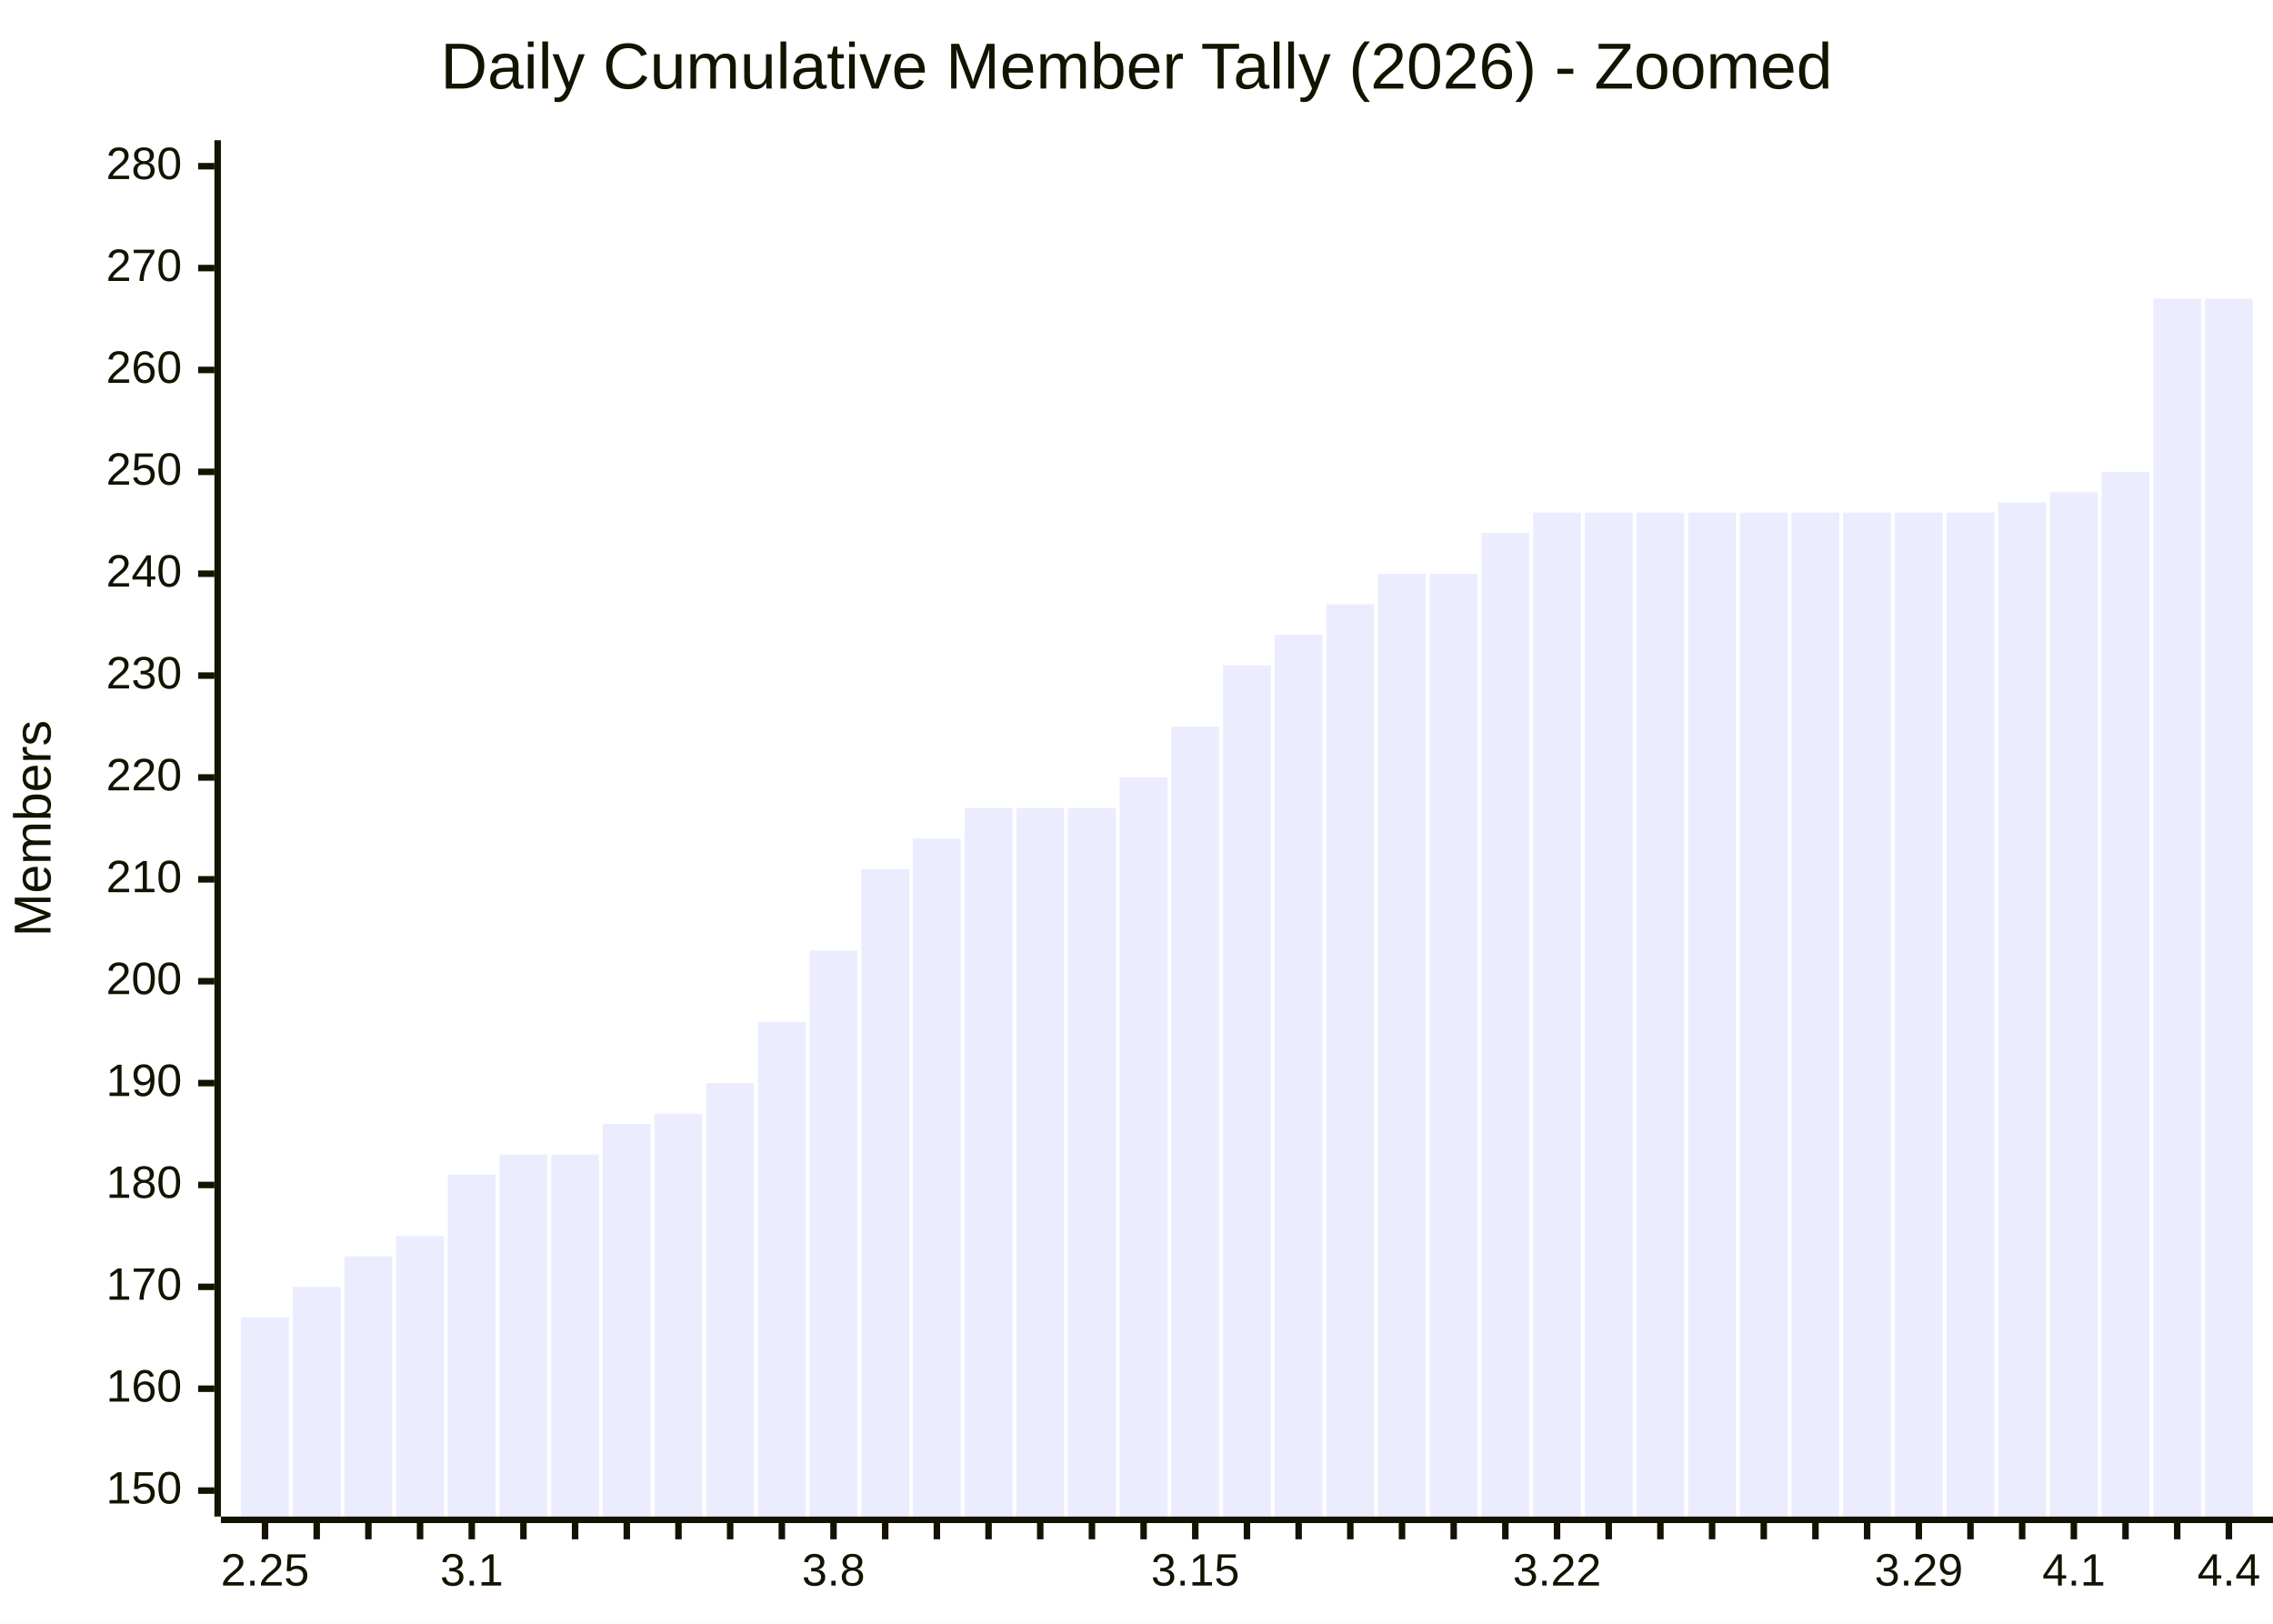
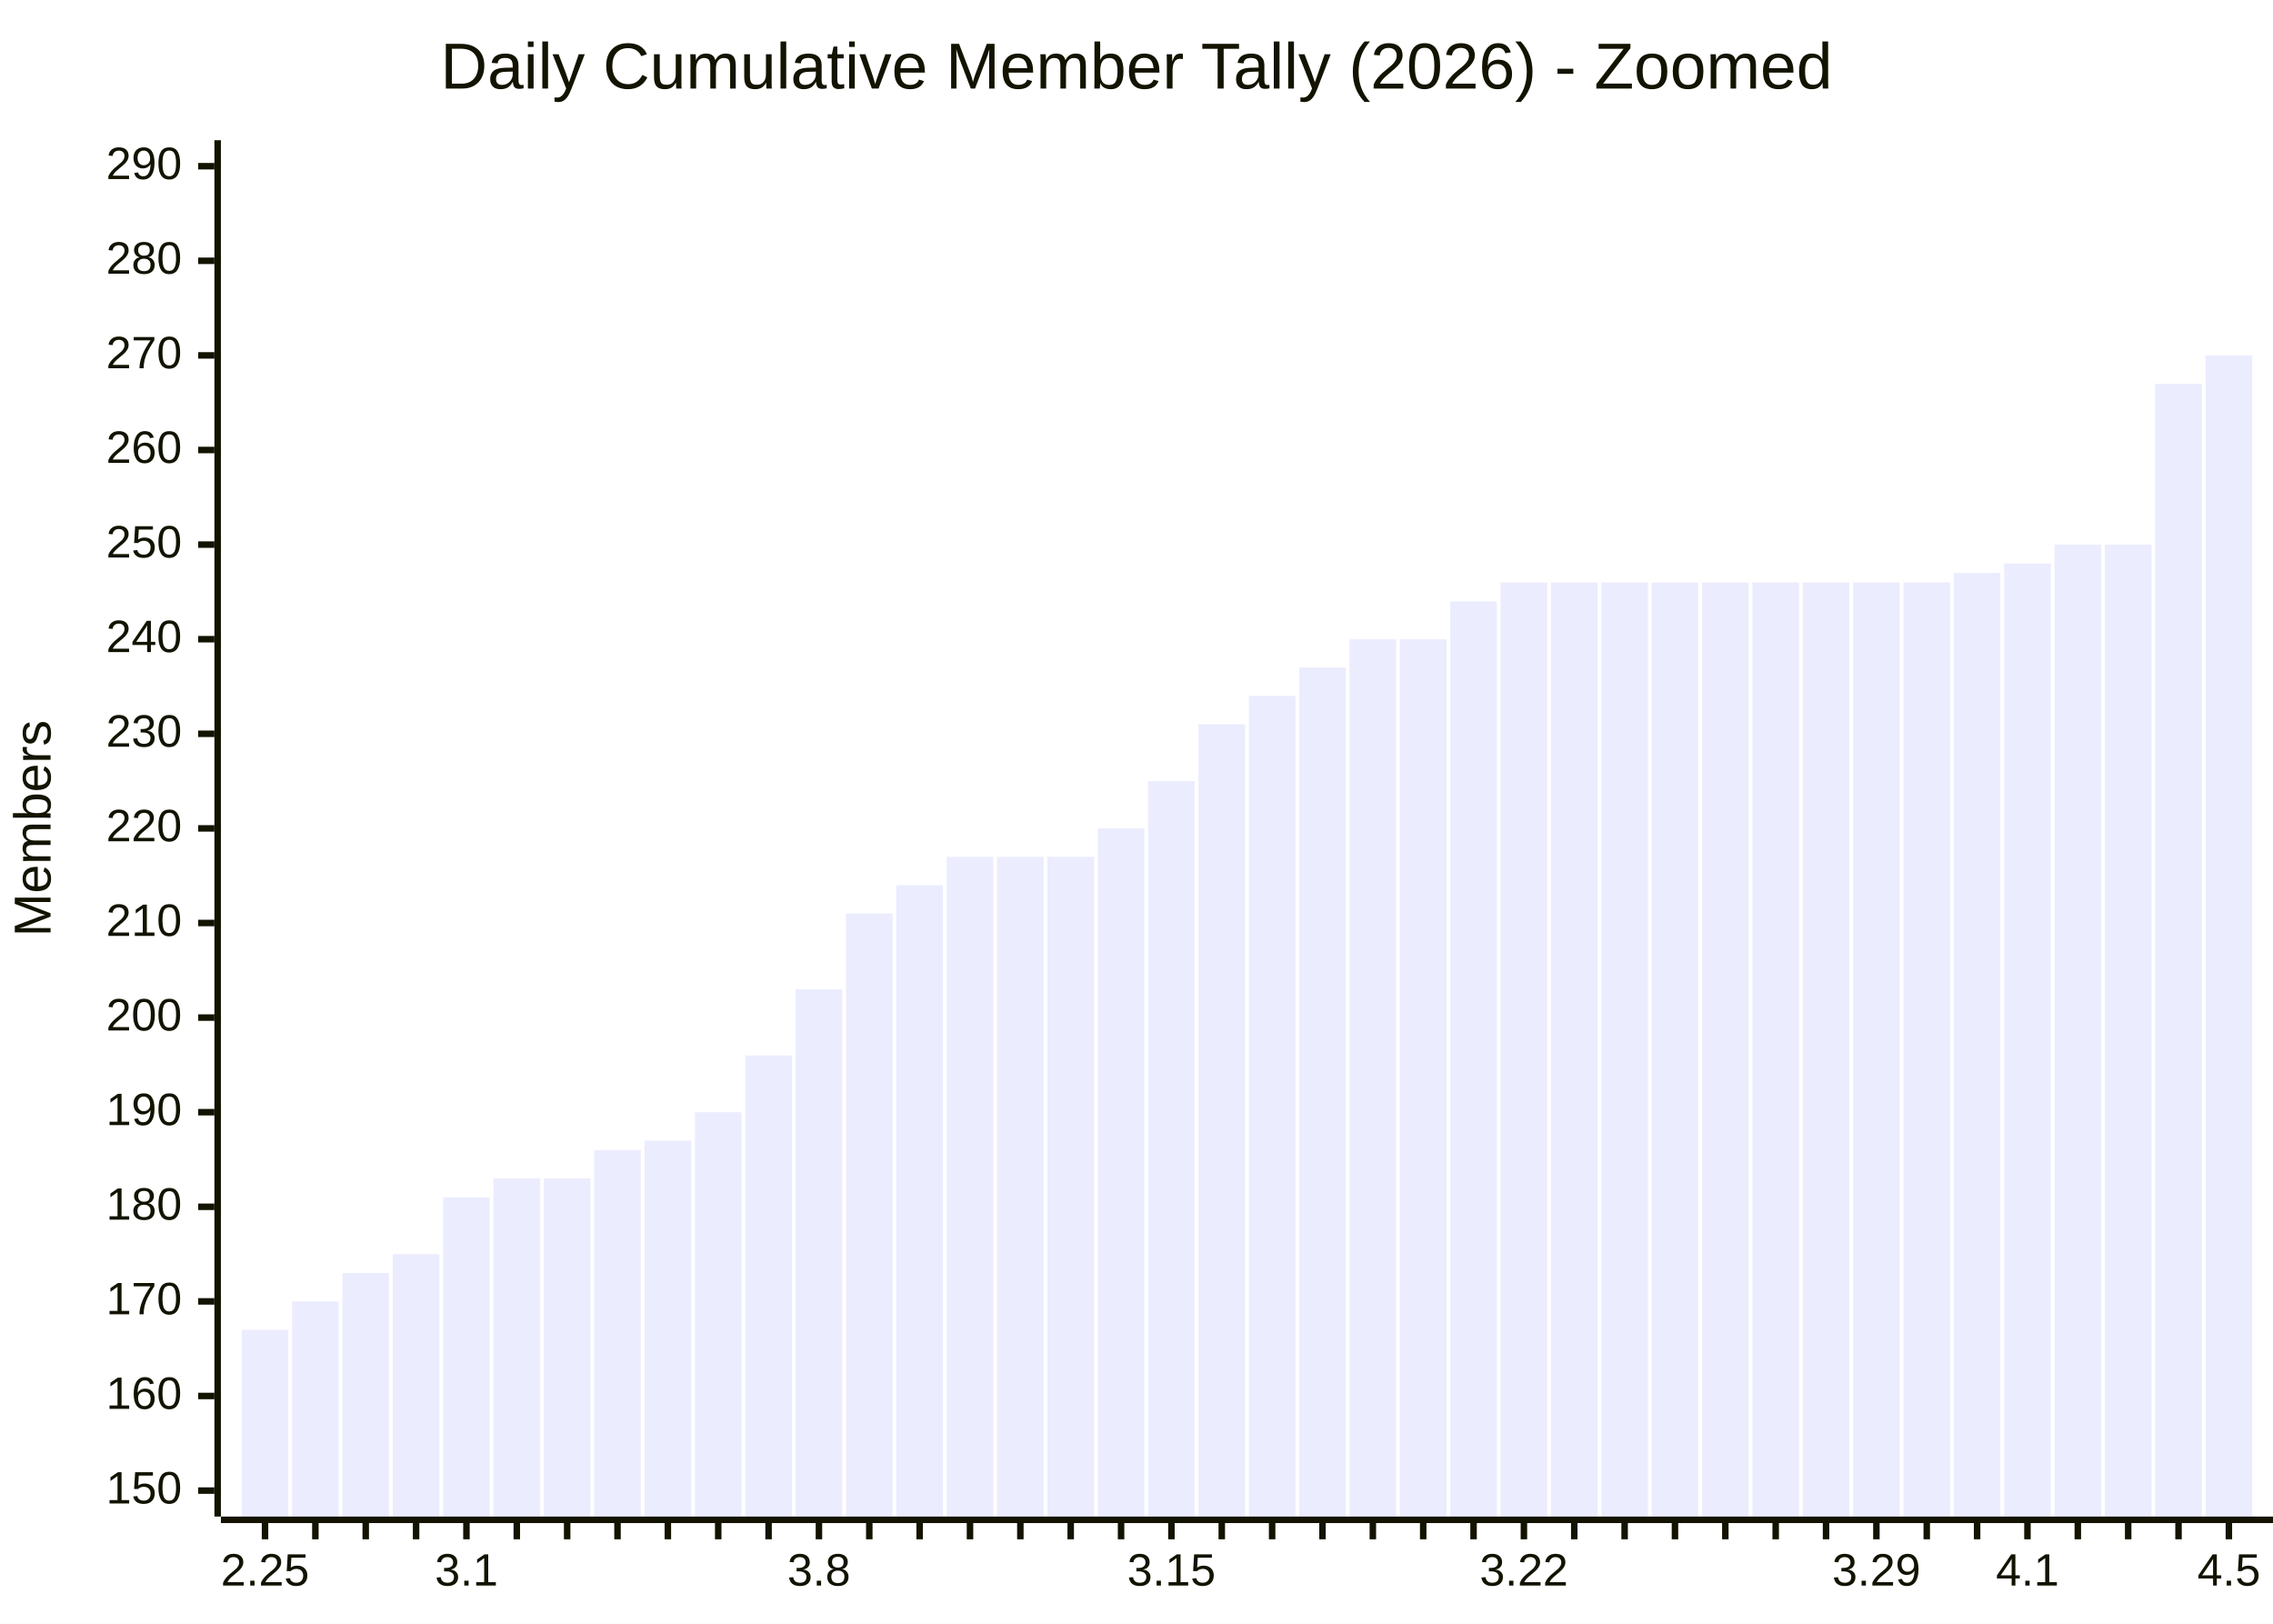
<svg xmlns="http://www.w3.org/2000/svg" id="my-svg" width="100%" style="max-width: 700px; background-color: white;" viewBox="0 0 700 500" role="graphics-document document" aria-roledescription="xychart">
  <style>#my-svg{font-family:"trebuchet ms",verdana,arial,sans-serif;font-size:16px;fill:#333;}@keyframes edge-animation-frame{from{stroke-dashoffset:0;}}@keyframes dash{to{stroke-dashoffset:0;}}#my-svg .edge-animation-slow{stroke-dasharray:9,5!important;stroke-dashoffset:900;animation:dash 50s linear infinite;stroke-linecap:round;}#my-svg .edge-animation-fast{stroke-dasharray:9,5!important;stroke-dashoffset:900;animation:dash 20s linear infinite;stroke-linecap:round;}#my-svg .error-icon{fill:#552222;}#my-svg .error-text{fill:#552222;stroke:#552222;}#my-svg .edge-thickness-normal{stroke-width:1px;}#my-svg .edge-thickness-thick{stroke-width:3.5px;}#my-svg .edge-pattern-solid{stroke-dasharray:0;}#my-svg .edge-thickness-invisible{stroke-width:0;fill:none;}#my-svg .edge-pattern-dashed{stroke-dasharray:3;}#my-svg .edge-pattern-dotted{stroke-dasharray:2;}#my-svg .marker{fill:#333333;stroke:#333333;}#my-svg .marker.cross{stroke:#333333;}#my-svg svg{font-family:"trebuchet ms",verdana,arial,sans-serif;font-size:16px;}#my-svg p{margin:0;}#my-svg :root{--mermaid-font-family:"trebuchet ms",verdana,arial,sans-serif;}</style>
  <g />
  <g class="main">
    <rect width="700" height="500" class="background" fill="white" />
    <g class="chart-title">
      <text x="0" y="0" fill="#131300" font-size="20" dominant-baseline="middle" text-anchor="middle" transform="translate(350, 21.58984) rotate(0)">Daily Cumulative Member Tally (2026) - Zoomed</text>
    </g>
    <g class="plot">
      <g class="bar-plot-0">
-         <rect x="74.251" y="405.67" width="14.732" height="61.33" fill="#ECECFF" stroke="#ECECFF" stroke-width="0" />
-         <rect x="90.167" y="396.258" width="14.732" height="70.742" fill="#ECECFF" stroke="#ECECFF" stroke-width="0" />
-         <rect x="106.082" y="386.847" width="14.732" height="80.153" fill="#ECECFF" stroke="#ECECFF" stroke-width="0" />
-         <rect x="121.998" y="380.573" width="14.732" height="86.427" fill="#ECECFF" stroke="#ECECFF" stroke-width="0" />
-         <rect x="137.914" y="361.751" width="14.732" height="105.249" fill="#ECECFF" stroke="#ECECFF" stroke-width="0" />
-         <rect x="153.83" y="355.476" width="14.732" height="111.524" fill="#ECECFF" stroke="#ECECFF" stroke-width="0" />
-         <rect x="169.745" y="355.476" width="14.732" height="111.524" fill="#ECECFF" stroke="#ECECFF" stroke-width="0" />
-         <rect x="185.661" y="346.065" width="14.732" height="120.935" fill="#ECECFF" stroke="#ECECFF" stroke-width="0" />
-         <rect x="201.577" y="342.928" width="14.732" height="124.072" fill="#ECECFF" stroke="#ECECFF" stroke-width="0" />
-         <rect x="217.492" y="333.517" width="14.732" height="133.483" fill="#ECECFF" stroke="#ECECFF" stroke-width="0" />
-         <rect x="233.408" y="314.694" width="14.732" height="152.306" fill="#ECECFF" stroke="#ECECFF" stroke-width="0" />
-         <rect x="249.324" y="292.735" width="14.732" height="174.265" fill="#ECECFF" stroke="#ECECFF" stroke-width="0" />
-         <rect x="265.24" y="267.638" width="14.732" height="199.362" fill="#ECECFF" stroke="#ECECFF" stroke-width="0" />
-         <rect x="281.155" y="258.227" width="14.732" height="208.773" fill="#ECECFF" stroke="#ECECFF" stroke-width="0" />
-         <rect x="297.071" y="248.816" width="14.732" height="218.184" fill="#ECECFF" stroke="#ECECFF" stroke-width="0" />
-         <rect x="312.987" y="248.816" width="14.732" height="218.184" fill="#ECECFF" stroke="#ECECFF" stroke-width="0" />
-         <rect x="328.902" y="248.816" width="14.732" height="218.184" fill="#ECECFF" stroke="#ECECFF" stroke-width="0" />
-         <rect x="344.818" y="239.404" width="14.732" height="227.596" fill="#ECECFF" stroke="#ECECFF" stroke-width="0" />
-         <rect x="360.734" y="223.719" width="14.732" height="243.281" fill="#ECECFF" stroke="#ECECFF" stroke-width="0" />
-         <rect x="376.65" y="204.897" width="14.732" height="262.103" fill="#ECECFF" stroke="#ECECFF" stroke-width="0" />
-         <rect x="392.565" y="195.485" width="14.732" height="271.515" fill="#ECECFF" stroke="#ECECFF" stroke-width="0" />
-         <rect x="408.481" y="186.074" width="14.732" height="280.926" fill="#ECECFF" stroke="#ECECFF" stroke-width="0" />
-         <rect x="424.397" y="176.663" width="14.732" height="290.337" fill="#ECECFF" stroke="#ECECFF" stroke-width="0" />
-         <rect x="440.312" y="176.663" width="14.732" height="290.337" fill="#ECECFF" stroke="#ECECFF" stroke-width="0" />
-         <rect x="456.228" y="164.115" width="14.732" height="302.885" fill="#ECECFF" stroke="#ECECFF" stroke-width="0" />
-         <rect x="472.144" y="157.84" width="14.732" height="309.16" fill="#ECECFF" stroke="#ECECFF" stroke-width="0" />
-         <rect x="488.059" y="157.84" width="14.732" height="309.16" fill="#ECECFF" stroke="#ECECFF" stroke-width="0" />
-         <rect x="503.975" y="157.84" width="14.732" height="309.16" fill="#ECECFF" stroke="#ECECFF" stroke-width="0" />
-         <rect x="519.891" y="157.84" width="14.732" height="309.16" fill="#ECECFF" stroke="#ECECFF" stroke-width="0" />
-         <rect x="535.807" y="157.84" width="14.732" height="309.16" fill="#ECECFF" stroke="#ECECFF" stroke-width="0" />
-         <rect x="551.722" y="157.84" width="14.732" height="309.16" fill="#ECECFF" stroke="#ECECFF" stroke-width="0" />
-         <rect x="567.638" y="157.84" width="14.732" height="309.16" fill="#ECECFF" stroke="#ECECFF" stroke-width="0" />
-         <rect x="583.554" y="157.84" width="14.732" height="309.16" fill="#ECECFF" stroke="#ECECFF" stroke-width="0" />
-         <rect x="599.469" y="157.84" width="14.732" height="309.16" fill="#ECECFF" stroke="#ECECFF" stroke-width="0" />
-         <rect x="615.385" y="154.703" width="14.732" height="312.297" fill="#ECECFF" stroke="#ECECFF" stroke-width="0" />
-         <rect x="631.301" y="151.566" width="14.732" height="315.434" fill="#ECECFF" stroke="#ECECFF" stroke-width="0" />
-         <rect x="647.217" y="145.292" width="14.732" height="321.708" fill="#ECECFF" stroke="#ECECFF" stroke-width="0" />
-         <rect x="663.132" y="91.962" width="14.732" height="375.038" fill="#ECECFF" stroke="#ECECFF" stroke-width="0" />
-         <rect x="679.048" y="91.962" width="14.732" height="375.038" fill="#ECECFF" stroke="#ECECFF" stroke-width="0" />
+         <rect x="74.435" y="409.479" width="14.364" height="57.521" fill="#ECECFF" stroke="#ECECFF" stroke-width="0" />
+         <rect x="89.943" y="400.74" width="14.364" height="66.26" fill="#ECECFF" stroke="#ECECFF" stroke-width="0" />
+         <rect x="105.45" y="392.001" width="14.364" height="74.999" fill="#ECECFF" stroke="#ECECFF" stroke-width="0" />
+         <rect x="120.958" y="386.175" width="14.364" height="80.825" fill="#ECECFF" stroke="#ECECFF" stroke-width="0" />
+         <rect x="136.466" y="368.697" width="14.364" height="98.303" fill="#ECECFF" stroke="#ECECFF" stroke-width="0" />
+         <rect x="151.973" y="362.871" width="14.364" height="104.129" fill="#ECECFF" stroke="#ECECFF" stroke-width="0" />
+         <rect x="167.481" y="362.871" width="14.364" height="104.129" fill="#ECECFF" stroke="#ECECFF" stroke-width="0" />
+         <rect x="182.989" y="354.132" width="14.364" height="112.868" fill="#ECECFF" stroke="#ECECFF" stroke-width="0" />
+         <rect x="198.496" y="351.219" width="14.364" height="115.781" fill="#ECECFF" stroke="#ECECFF" stroke-width="0" />
+         <rect x="214.004" y="342.48" width="14.364" height="124.52" fill="#ECECFF" stroke="#ECECFF" stroke-width="0" />
+         <rect x="229.511" y="325.002" width="14.364" height="141.998" fill="#ECECFF" stroke="#ECECFF" stroke-width="0" />
+         <rect x="245.019" y="304.611" width="14.364" height="162.389" fill="#ECECFF" stroke="#ECECFF" stroke-width="0" />
+         <rect x="260.527" y="281.307" width="14.364" height="185.693" fill="#ECECFF" stroke="#ECECFF" stroke-width="0" />
+         <rect x="276.034" y="272.568" width="14.364" height="194.432" fill="#ECECFF" stroke="#ECECFF" stroke-width="0" />
+         <rect x="291.542" y="263.829" width="14.364" height="203.171" fill="#ECECFF" stroke="#ECECFF" stroke-width="0" />
+         <rect x="307.049" y="263.829" width="14.364" height="203.171" fill="#ECECFF" stroke="#ECECFF" stroke-width="0" />
+         <rect x="322.557" y="263.829" width="14.364" height="203.171" fill="#ECECFF" stroke="#ECECFF" stroke-width="0" />
+         <rect x="338.065" y="255.09" width="14.364" height="211.91" fill="#ECECFF" stroke="#ECECFF" stroke-width="0" />
+         <rect x="353.572" y="240.525" width="14.364" height="226.475" fill="#ECECFF" stroke="#ECECFF" stroke-width="0" />
+         <rect x="369.08" y="223.047" width="14.364" height="243.953" fill="#ECECFF" stroke="#ECECFF" stroke-width="0" />
+         <rect x="384.587" y="214.308" width="14.364" height="252.692" fill="#ECECFF" stroke="#ECECFF" stroke-width="0" />
+         <rect x="400.095" y="205.569" width="14.364" height="261.431" fill="#ECECFF" stroke="#ECECFF" stroke-width="0" />
+         <rect x="415.603" y="196.83" width="14.364" height="270.17" fill="#ECECFF" stroke="#ECECFF" stroke-width="0" />
+         <rect x="431.11" y="196.83" width="14.364" height="270.17" fill="#ECECFF" stroke="#ECECFF" stroke-width="0" />
+         <rect x="446.618" y="185.178" width="14.364" height="281.822" fill="#ECECFF" stroke="#ECECFF" stroke-width="0" />
+         <rect x="462.126" y="179.352" width="14.364" height="287.648" fill="#ECECFF" stroke="#ECECFF" stroke-width="0" />
+         <rect x="477.633" y="179.352" width="14.364" height="287.648" fill="#ECECFF" stroke="#ECECFF" stroke-width="0" />
+         <rect x="493.141" y="179.352" width="14.364" height="287.648" fill="#ECECFF" stroke="#ECECFF" stroke-width="0" />
+         <rect x="508.648" y="179.352" width="14.364" height="287.648" fill="#ECECFF" stroke="#ECECFF" stroke-width="0" />
+         <rect x="524.156" y="179.352" width="14.364" height="287.648" fill="#ECECFF" stroke="#ECECFF" stroke-width="0" />
+         <rect x="539.664" y="179.352" width="14.364" height="287.648" fill="#ECECFF" stroke="#ECECFF" stroke-width="0" />
+         <rect x="555.171" y="179.352" width="14.364" height="287.648" fill="#ECECFF" stroke="#ECECFF" stroke-width="0" />
+         <rect x="570.679" y="179.352" width="14.364" height="287.648" fill="#ECECFF" stroke="#ECECFF" stroke-width="0" />
+         <rect x="586.186" y="179.352" width="14.364" height="287.648" fill="#ECECFF" stroke="#ECECFF" stroke-width="0" />
+         <rect x="601.694" y="176.439" width="14.364" height="290.561" fill="#ECECFF" stroke="#ECECFF" stroke-width="0" />
+         <rect x="617.202" y="173.526" width="14.364" height="293.474" fill="#ECECFF" stroke="#ECECFF" stroke-width="0" />
+         <rect x="632.709" y="167.7" width="14.364" height="299.3" fill="#ECECFF" stroke="#ECECFF" stroke-width="0" />
+         <rect x="648.217" y="167.7" width="14.364" height="299.3" fill="#ECECFF" stroke="#ECECFF" stroke-width="0" />
+         <rect x="663.724" y="118.179" width="14.364" height="348.821" fill="#ECECFF" stroke="#ECECFF" stroke-width="0" />
+         <rect x="679.232" y="109.44" width="14.364" height="357.56" fill="#ECECFF" stroke="#ECECFF" stroke-width="0" />
      </g>
    </g>
    <g class="bottom-axis">
      <g class="axis-line">
        <path d="M 68.031,468 L 700,468" fill="none" stroke="#131300" stroke-width="2" />
      </g>
      <g class="label">
        <text x="0" y="0" fill="#131300" font-size="14" dominant-baseline="text-before-edge" text-anchor="middle" transform="translate(81.61719, 479) rotate(0)">2.25</text>
-         <text x="0" y="0" fill="#131300" font-size="14" dominant-baseline="text-before-edge" text-anchor="middle" transform="translate(97.5329, 479) rotate(0)">​​</text>
-         <text x="0" y="0" fill="#131300" font-size="14" dominant-baseline="text-before-edge" text-anchor="middle" transform="translate(113.4486, 479) rotate(0)">​​​</text>
-         <text x="0" y="0" fill="#131300" font-size="14" dominant-baseline="text-before-edge" text-anchor="middle" transform="translate(129.3643, 479) rotate(0)">​​​​</text>
-         <text x="0" y="0" fill="#131300" font-size="14" dominant-baseline="text-before-edge" text-anchor="middle" transform="translate(145.28, 479) rotate(0)">3.1</text>
-         <text x="0" y="0" fill="#131300" font-size="14" dominant-baseline="text-before-edge" text-anchor="middle" transform="translate(161.1957, 479) rotate(0)">​​​​​​</text>
-         <text x="0" y="0" fill="#131300" font-size="14" dominant-baseline="text-before-edge" text-anchor="middle" transform="translate(177.1114, 479) rotate(0)">​​​​​​​</text>
-         <text x="0" y="0" fill="#131300" font-size="14" dominant-baseline="text-before-edge" text-anchor="middle" transform="translate(193.0271, 479) rotate(0)">​​​​​​​​</text>
-         <text x="0" y="0" fill="#131300" font-size="14" dominant-baseline="text-before-edge" text-anchor="middle" transform="translate(208.9428, 479) rotate(0)">​​​​​​​​​</text>
-         <text x="0" y="0" fill="#131300" font-size="14" dominant-baseline="text-before-edge" text-anchor="middle" transform="translate(224.8586, 479) rotate(0)">​​​​​​​​​​</text>
-         <text x="0" y="0" fill="#131300" font-size="14" dominant-baseline="text-before-edge" text-anchor="middle" transform="translate(240.7743, 479) rotate(0)">​​​​​​​​​​​</text>
-         <text x="0" y="0" fill="#131300" font-size="14" dominant-baseline="text-before-edge" text-anchor="middle" transform="translate(256.69, 479) rotate(0)">3.8</text>
-         <text x="0" y="0" fill="#131300" font-size="14" dominant-baseline="text-before-edge" text-anchor="middle" transform="translate(272.6057, 479) rotate(0)">​​​​​​​​​​​​​</text>
-         <text x="0" y="0" fill="#131300" font-size="14" dominant-baseline="text-before-edge" text-anchor="middle" transform="translate(288.5214, 479) rotate(0)">​​​​​​​​​​​​​​</text>
-         <text x="0" y="0" fill="#131300" font-size="14" dominant-baseline="text-before-edge" text-anchor="middle" transform="translate(304.4371, 479) rotate(0)">​​​​​​​​​​​​​​​</text>
-         <text x="0" y="0" fill="#131300" font-size="14" dominant-baseline="text-before-edge" text-anchor="middle" transform="translate(320.3528, 479) rotate(0)">​​​​​​​​​​​​​​​​</text>
-         <text x="0" y="0" fill="#131300" font-size="14" dominant-baseline="text-before-edge" text-anchor="middle" transform="translate(336.2685, 479) rotate(0)">​​​​​​​​​​​​​​​​​</text>
-         <text x="0" y="0" fill="#131300" font-size="14" dominant-baseline="text-before-edge" text-anchor="middle" transform="translate(352.1842, 479) rotate(0)">​​​​​​​​​​​​​​​​​​</text>
-         <text x="0" y="0" fill="#131300" font-size="14" dominant-baseline="text-before-edge" text-anchor="middle" transform="translate(368.0999, 479) rotate(0)">3.15</text>
-         <text x="0" y="0" fill="#131300" font-size="14" dominant-baseline="text-before-edge" text-anchor="middle" transform="translate(384.0156, 479) rotate(0)">​​​​​​​​​​​​​​​​​​​​</text>
-         <text x="0" y="0" fill="#131300" font-size="14" dominant-baseline="text-before-edge" text-anchor="middle" transform="translate(399.9313, 479) rotate(0)">​​​​​​​​​​​​​​​​​​​​​</text>
-         <text x="0" y="0" fill="#131300" font-size="14" dominant-baseline="text-before-edge" text-anchor="middle" transform="translate(415.847, 479) rotate(0)">​​​​​​​​​​​​​​​​​​​​​​</text>
-         <text x="0" y="0" fill="#131300" font-size="14" dominant-baseline="text-before-edge" text-anchor="middle" transform="translate(431.7627, 479) rotate(0)">​​​​​​​​​​​​​​​​​​​​​​​</text>
-         <text x="0" y="0" fill="#131300" font-size="14" dominant-baseline="text-before-edge" text-anchor="middle" transform="translate(447.6785, 479) rotate(0)">​​​​​​​​​​​​​​​​​​​​​​​​</text>
-         <text x="0" y="0" fill="#131300" font-size="14" dominant-baseline="text-before-edge" text-anchor="middle" transform="translate(463.5942, 479) rotate(0)">​​​​​​​​​​​​​​​​​​​​​​​​​</text>
-         <text x="0" y="0" fill="#131300" font-size="14" dominant-baseline="text-before-edge" text-anchor="middle" transform="translate(479.5099, 479) rotate(0)">3.22</text>
-         <text x="0" y="0" fill="#131300" font-size="14" dominant-baseline="text-before-edge" text-anchor="middle" transform="translate(495.4256, 479) rotate(0)">​​​​​​​​​​​​​​​​​​​​​​​​​​​</text>
-         <text x="0" y="0" fill="#131300" font-size="14" dominant-baseline="text-before-edge" text-anchor="middle" transform="translate(511.3413, 479) rotate(0)">​​​​​​​​​​​​​​​​​​​​​​​​​​​​</text>
-         <text x="0" y="0" fill="#131300" font-size="14" dominant-baseline="text-before-edge" text-anchor="middle" transform="translate(527.257, 479) rotate(0)">​​​​​​​​​​​​​​​​​​​​​​​​​​​​​</text>
-         <text x="0" y="0" fill="#131300" font-size="14" dominant-baseline="text-before-edge" text-anchor="middle" transform="translate(543.1727, 479) rotate(0)">​​​​​​​​​​​​​​​​​​​​​​​​​​​​​​</text>
-         <text x="0" y="0" fill="#131300" font-size="14" dominant-baseline="text-before-edge" text-anchor="middle" transform="translate(559.0884, 479) rotate(0)">​​​​​​​​​​​​​​​​​​​​​​​​​​​​​​​</text>
-         <text x="0" y="0" fill="#131300" font-size="14" dominant-baseline="text-before-edge" text-anchor="middle" transform="translate(575.0041, 479) rotate(0)">​​​​​​​​​​​​​​​​​​​​​​​​​​​​​​​​</text>
-         <text x="0" y="0" fill="#131300" font-size="14" dominant-baseline="text-before-edge" text-anchor="middle" transform="translate(590.9198, 479) rotate(0)">3.29</text>
-         <text x="0" y="0" fill="#131300" font-size="14" dominant-baseline="text-before-edge" text-anchor="middle" transform="translate(606.8355, 479) rotate(0)">​​​​​​​​​​​​​​​​​​​​​​​​​​​​​​​​​​</text>
-         <text x="0" y="0" fill="#131300" font-size="14" dominant-baseline="text-before-edge" text-anchor="middle" transform="translate(622.7512, 479) rotate(0)">​​​​​​​​​​​​​​​​​​​​​​​​​​​​​​​​​​​</text>
-         <text x="0" y="0" fill="#131300" font-size="14" dominant-baseline="text-before-edge" text-anchor="middle" transform="translate(638.6669, 479) rotate(0)">4.1</text>
-         <text x="0" y="0" fill="#131300" font-size="14" dominant-baseline="text-before-edge" text-anchor="middle" transform="translate(654.5826, 479) rotate(0)">​​​​​​​​​​​​​​​​​​​​​​​​​​​​​​​​​​​​​</text>
-         <text x="0" y="0" fill="#131300" font-size="14" dominant-baseline="text-before-edge" text-anchor="middle" transform="translate(670.4984, 479) rotate(0)">​​​​​​​​​​​​​​​​​​​​​​​​​​​​​​​​​​​​​​</text>
-         <text x="0" y="0" fill="#131300" font-size="14" dominant-baseline="text-before-edge" text-anchor="middle" transform="translate(686.4141, 479) rotate(0)">4.4</text>
+         <text x="0" y="0" fill="#131300" font-size="14" dominant-baseline="text-before-edge" text-anchor="middle" transform="translate(97.1248, 479) rotate(0)">​​</text>
+         <text x="0" y="0" fill="#131300" font-size="14" dominant-baseline="text-before-edge" text-anchor="middle" transform="translate(112.6324, 479) rotate(0)">​​​</text>
+         <text x="0" y="0" fill="#131300" font-size="14" dominant-baseline="text-before-edge" text-anchor="middle" transform="translate(128.14, 479) rotate(0)">​​​​</text>
+         <text x="0" y="0" fill="#131300" font-size="14" dominant-baseline="text-before-edge" text-anchor="middle" transform="translate(143.6476, 479) rotate(0)">3.1</text>
+         <text x="0" y="0" fill="#131300" font-size="14" dominant-baseline="text-before-edge" text-anchor="middle" transform="translate(159.1553, 479) rotate(0)">​​​​​​</text>
+         <text x="0" y="0" fill="#131300" font-size="14" dominant-baseline="text-before-edge" text-anchor="middle" transform="translate(174.6629, 479) rotate(0)">​​​​​​​</text>
+         <text x="0" y="0" fill="#131300" font-size="14" dominant-baseline="text-before-edge" text-anchor="middle" transform="translate(190.1705, 479) rotate(0)">​​​​​​​​</text>
+         <text x="0" y="0" fill="#131300" font-size="14" dominant-baseline="text-before-edge" text-anchor="middle" transform="translate(205.6781, 479) rotate(0)">​​​​​​​​​</text>
+         <text x="0" y="0" fill="#131300" font-size="14" dominant-baseline="text-before-edge" text-anchor="middle" transform="translate(221.1857, 479) rotate(0)">​​​​​​​​​​</text>
+         <text x="0" y="0" fill="#131300" font-size="14" dominant-baseline="text-before-edge" text-anchor="middle" transform="translate(236.6933, 479) rotate(0)">​​​​​​​​​​​</text>
+         <text x="0" y="0" fill="#131300" font-size="14" dominant-baseline="text-before-edge" text-anchor="middle" transform="translate(252.2009, 479) rotate(0)">3.8</text>
+         <text x="0" y="0" fill="#131300" font-size="14" dominant-baseline="text-before-edge" text-anchor="middle" transform="translate(267.7085, 479) rotate(0)">​​​​​​​​​​​​​</text>
+         <text x="0" y="0" fill="#131300" font-size="14" dominant-baseline="text-before-edge" text-anchor="middle" transform="translate(283.2161, 479) rotate(0)">​​​​​​​​​​​​​​</text>
+         <text x="0" y="0" fill="#131300" font-size="14" dominant-baseline="text-before-edge" text-anchor="middle" transform="translate(298.7238, 479) rotate(0)">​​​​​​​​​​​​​​​</text>
+         <text x="0" y="0" fill="#131300" font-size="14" dominant-baseline="text-before-edge" text-anchor="middle" transform="translate(314.2314, 479) rotate(0)">​​​​​​​​​​​​​​​​</text>
+         <text x="0" y="0" fill="#131300" font-size="14" dominant-baseline="text-before-edge" text-anchor="middle" transform="translate(329.739, 479) rotate(0)">​​​​​​​​​​​​​​​​​</text>
+         <text x="0" y="0" fill="#131300" font-size="14" dominant-baseline="text-before-edge" text-anchor="middle" transform="translate(345.2466, 479) rotate(0)">​​​​​​​​​​​​​​​​​​</text>
+         <text x="0" y="0" fill="#131300" font-size="14" dominant-baseline="text-before-edge" text-anchor="middle" transform="translate(360.7542, 479) rotate(0)">3.15</text>
+         <text x="0" y="0" fill="#131300" font-size="14" dominant-baseline="text-before-edge" text-anchor="middle" transform="translate(376.2618, 479) rotate(0)">​​​​​​​​​​​​​​​​​​​​</text>
+         <text x="0" y="0" fill="#131300" font-size="14" dominant-baseline="text-before-edge" text-anchor="middle" transform="translate(391.7694, 479) rotate(0)">​​​​​​​​​​​​​​​​​​​​​</text>
+         <text x="0" y="0" fill="#131300" font-size="14" dominant-baseline="text-before-edge" text-anchor="middle" transform="translate(407.277, 479) rotate(0)">​​​​​​​​​​​​​​​​​​​​​​</text>
+         <text x="0" y="0" fill="#131300" font-size="14" dominant-baseline="text-before-edge" text-anchor="middle" transform="translate(422.7847, 479) rotate(0)">​​​​​​​​​​​​​​​​​​​​​​​</text>
+         <text x="0" y="0" fill="#131300" font-size="14" dominant-baseline="text-before-edge" text-anchor="middle" transform="translate(438.2923, 479) rotate(0)">​​​​​​​​​​​​​​​​​​​​​​​​</text>
+         <text x="0" y="0" fill="#131300" font-size="14" dominant-baseline="text-before-edge" text-anchor="middle" transform="translate(453.7999, 479) rotate(0)">​​​​​​​​​​​​​​​​​​​​​​​​​</text>
+         <text x="0" y="0" fill="#131300" font-size="14" dominant-baseline="text-before-edge" text-anchor="middle" transform="translate(469.3075, 479) rotate(0)">3.22</text>
+         <text x="0" y="0" fill="#131300" font-size="14" dominant-baseline="text-before-edge" text-anchor="middle" transform="translate(484.8151, 479) rotate(0)">​​​​​​​​​​​​​​​​​​​​​​​​​​​</text>
+         <text x="0" y="0" fill="#131300" font-size="14" dominant-baseline="text-before-edge" text-anchor="middle" transform="translate(500.3227, 479) rotate(0)">​​​​​​​​​​​​​​​​​​​​​​​​​​​​</text>
+         <text x="0" y="0" fill="#131300" font-size="14" dominant-baseline="text-before-edge" text-anchor="middle" transform="translate(515.8303, 479) rotate(0)">​​​​​​​​​​​​​​​​​​​​​​​​​​​​​</text>
+         <text x="0" y="0" fill="#131300" font-size="14" dominant-baseline="text-before-edge" text-anchor="middle" transform="translate(531.3379, 479) rotate(0)">​​​​​​​​​​​​​​​​​​​​​​​​​​​​​​</text>
+         <text x="0" y="0" fill="#131300" font-size="14" dominant-baseline="text-before-edge" text-anchor="middle" transform="translate(546.8456, 479) rotate(0)">​​​​​​​​​​​​​​​​​​​​​​​​​​​​​​​</text>
+         <text x="0" y="0" fill="#131300" font-size="14" dominant-baseline="text-before-edge" text-anchor="middle" transform="translate(562.3532, 479) rotate(0)">​​​​​​​​​​​​​​​​​​​​​​​​​​​​​​​​</text>
+         <text x="0" y="0" fill="#131300" font-size="14" dominant-baseline="text-before-edge" text-anchor="middle" transform="translate(577.8608, 479) rotate(0)">3.29</text>
+         <text x="0" y="0" fill="#131300" font-size="14" dominant-baseline="text-before-edge" text-anchor="middle" transform="translate(593.3684, 479) rotate(0)">​​​​​​​​​​​​​​​​​​​​​​​​​​​​​​​​​​</text>
+         <text x="0" y="0" fill="#131300" font-size="14" dominant-baseline="text-before-edge" text-anchor="middle" transform="translate(608.876, 479) rotate(0)">​​​​​​​​​​​​​​​​​​​​​​​​​​​​​​​​​​​</text>
+         <text x="0" y="0" fill="#131300" font-size="14" dominant-baseline="text-before-edge" text-anchor="middle" transform="translate(624.3836, 479) rotate(0)">4.1</text>
+         <text x="0" y="0" fill="#131300" font-size="14" dominant-baseline="text-before-edge" text-anchor="middle" transform="translate(639.8912, 479) rotate(0)">​​​​​​​​​​​​​​​​​​​​​​​​​​​​​​​​​​​​​</text>
+         <text x="0" y="0" fill="#131300" font-size="14" dominant-baseline="text-before-edge" text-anchor="middle" transform="translate(655.3988, 479) rotate(0)">​​​​​​​​​​​​​​​​​​​​​​​​​​​​​​​​​​​​​​</text>
+         <text x="0" y="0" fill="#131300" font-size="14" dominant-baseline="text-before-edge" text-anchor="middle" transform="translate(670.9065, 479) rotate(0)">​​​​​​​​​​​​​​​​​​​​​​​​​​​​​​​​​​​​​​​</text>
+         <text x="0" y="0" fill="#131300" font-size="14" dominant-baseline="text-before-edge" text-anchor="middle" transform="translate(686.4141, 479) rotate(0)">4.5</text>
      </g>
      <g class="ticks">
        <path d="M 81.617,469 L 81.617,474" fill="none" stroke="#131300" stroke-width="2" />
-         <path d="M 97.533,469 L 97.533,474" fill="none" stroke="#131300" stroke-width="2" />
-         <path d="M 113.449,469 L 113.449,474" fill="none" stroke="#131300" stroke-width="2" />
-         <path d="M 129.364,469 L 129.364,474" fill="none" stroke="#131300" stroke-width="2" />
-         <path d="M 145.28,469 L 145.28,474" fill="none" stroke="#131300" stroke-width="2" />
-         <path d="M 161.196,469 L 161.196,474" fill="none" stroke="#131300" stroke-width="2" />
-         <path d="M 177.111,469 L 177.111,474" fill="none" stroke="#131300" stroke-width="2" />
-         <path d="M 193.027,469 L 193.027,474" fill="none" stroke="#131300" stroke-width="2" />
-         <path d="M 208.943,469 L 208.943,474" fill="none" stroke="#131300" stroke-width="2" />
-         <path d="M 224.859,469 L 224.859,474" fill="none" stroke="#131300" stroke-width="2" />
-         <path d="M 240.774,469 L 240.774,474" fill="none" stroke="#131300" stroke-width="2" />
-         <path d="M 256.69,469 L 256.69,474" fill="none" stroke="#131300" stroke-width="2" />
-         <path d="M 272.606,469 L 272.606,474" fill="none" stroke="#131300" stroke-width="2" />
-         <path d="M 288.521,469 L 288.521,474" fill="none" stroke="#131300" stroke-width="2" />
-         <path d="M 304.437,469 L 304.437,474" fill="none" stroke="#131300" stroke-width="2" />
-         <path d="M 320.353,469 L 320.353,474" fill="none" stroke="#131300" stroke-width="2" />
-         <path d="M 336.269,469 L 336.269,474" fill="none" stroke="#131300" stroke-width="2" />
-         <path d="M 352.184,469 L 352.184,474" fill="none" stroke="#131300" stroke-width="2" />
-         <path d="M 368.1,469 L 368.1,474" fill="none" stroke="#131300" stroke-width="2" />
-         <path d="M 384.016,469 L 384.016,474" fill="none" stroke="#131300" stroke-width="2" />
-         <path d="M 399.931,469 L 399.931,474" fill="none" stroke="#131300" stroke-width="2" />
-         <path d="M 415.847,469 L 415.847,474" fill="none" stroke="#131300" stroke-width="2" />
-         <path d="M 431.763,469 L 431.763,474" fill="none" stroke="#131300" stroke-width="2" />
-         <path d="M 447.678,469 L 447.678,474" fill="none" stroke="#131300" stroke-width="2" />
-         <path d="M 463.594,469 L 463.594,474" fill="none" stroke="#131300" stroke-width="2" />
-         <path d="M 479.51,469 L 479.51,474" fill="none" stroke="#131300" stroke-width="2" />
-         <path d="M 495.426,469 L 495.426,474" fill="none" stroke="#131300" stroke-width="2" />
-         <path d="M 511.341,469 L 511.341,474" fill="none" stroke="#131300" stroke-width="2" />
-         <path d="M 527.257,469 L 527.257,474" fill="none" stroke="#131300" stroke-width="2" />
-         <path d="M 543.173,469 L 543.173,474" fill="none" stroke="#131300" stroke-width="2" />
-         <path d="M 559.088,469 L 559.088,474" fill="none" stroke="#131300" stroke-width="2" />
-         <path d="M 575.004,469 L 575.004,474" fill="none" stroke="#131300" stroke-width="2" />
-         <path d="M 590.92,469 L 590.92,474" fill="none" stroke="#131300" stroke-width="2" />
-         <path d="M 606.836,469 L 606.836,474" fill="none" stroke="#131300" stroke-width="2" />
-         <path d="M 622.751,469 L 622.751,474" fill="none" stroke="#131300" stroke-width="2" />
-         <path d="M 638.667,469 L 638.667,474" fill="none" stroke="#131300" stroke-width="2" />
-         <path d="M 654.583,469 L 654.583,474" fill="none" stroke="#131300" stroke-width="2" />
-         <path d="M 670.498,469 L 670.498,474" fill="none" stroke="#131300" stroke-width="2" />
+         <path d="M 97.125,469 L 97.125,474" fill="none" stroke="#131300" stroke-width="2" />
+         <path d="M 112.632,469 L 112.632,474" fill="none" stroke="#131300" stroke-width="2" />
+         <path d="M 128.14,469 L 128.14,474" fill="none" stroke="#131300" stroke-width="2" />
+         <path d="M 143.648,469 L 143.648,474" fill="none" stroke="#131300" stroke-width="2" />
+         <path d="M 159.155,469 L 159.155,474" fill="none" stroke="#131300" stroke-width="2" />
+         <path d="M 174.663,469 L 174.663,474" fill="none" stroke="#131300" stroke-width="2" />
+         <path d="M 190.17,469 L 190.17,474" fill="none" stroke="#131300" stroke-width="2" />
+         <path d="M 205.678,469 L 205.678,474" fill="none" stroke="#131300" stroke-width="2" />
+         <path d="M 221.186,469 L 221.186,474" fill="none" stroke="#131300" stroke-width="2" />
+         <path d="M 236.693,469 L 236.693,474" fill="none" stroke="#131300" stroke-width="2" />
+         <path d="M 252.201,469 L 252.201,474" fill="none" stroke="#131300" stroke-width="2" />
+         <path d="M 267.709,469 L 267.709,474" fill="none" stroke="#131300" stroke-width="2" />
+         <path d="M 283.216,469 L 283.216,474" fill="none" stroke="#131300" stroke-width="2" />
+         <path d="M 298.724,469 L 298.724,474" fill="none" stroke="#131300" stroke-width="2" />
+         <path d="M 314.231,469 L 314.231,474" fill="none" stroke="#131300" stroke-width="2" />
+         <path d="M 329.739,469 L 329.739,474" fill="none" stroke="#131300" stroke-width="2" />
+         <path d="M 345.247,469 L 345.247,474" fill="none" stroke="#131300" stroke-width="2" />
+         <path d="M 360.754,469 L 360.754,474" fill="none" stroke="#131300" stroke-width="2" />
+         <path d="M 376.262,469 L 376.262,474" fill="none" stroke="#131300" stroke-width="2" />
+         <path d="M 391.769,469 L 391.769,474" fill="none" stroke="#131300" stroke-width="2" />
+         <path d="M 407.277,469 L 407.277,474" fill="none" stroke="#131300" stroke-width="2" />
+         <path d="M 422.785,469 L 422.785,474" fill="none" stroke="#131300" stroke-width="2" />
+         <path d="M 438.292,469 L 438.292,474" fill="none" stroke="#131300" stroke-width="2" />
+         <path d="M 453.8,469 L 453.8,474" fill="none" stroke="#131300" stroke-width="2" />
+         <path d="M 469.307,469 L 469.307,474" fill="none" stroke="#131300" stroke-width="2" />
+         <path d="M 484.815,469 L 484.815,474" fill="none" stroke="#131300" stroke-width="2" />
+         <path d="M 500.323,469 L 500.323,474" fill="none" stroke="#131300" stroke-width="2" />
+         <path d="M 515.83,469 L 515.83,474" fill="none" stroke="#131300" stroke-width="2" />
+         <path d="M 531.338,469 L 531.338,474" fill="none" stroke="#131300" stroke-width="2" />
+         <path d="M 546.846,469 L 546.846,474" fill="none" stroke="#131300" stroke-width="2" />
+         <path d="M 562.353,469 L 562.353,474" fill="none" stroke="#131300" stroke-width="2" />
+         <path d="M 577.861,469 L 577.861,474" fill="none" stroke="#131300" stroke-width="2" />
+         <path d="M 593.368,469 L 593.368,474" fill="none" stroke="#131300" stroke-width="2" />
+         <path d="M 608.876,469 L 608.876,474" fill="none" stroke="#131300" stroke-width="2" />
+         <path d="M 624.384,469 L 624.384,474" fill="none" stroke="#131300" stroke-width="2" />
+         <path d="M 639.891,469 L 639.891,474" fill="none" stroke="#131300" stroke-width="2" />
+         <path d="M 655.399,469 L 655.399,474" fill="none" stroke="#131300" stroke-width="2" />
+         <path d="M 670.906,469 L 670.906,474" fill="none" stroke="#131300" stroke-width="2" />
        <path d="M 686.414,469 L 686.414,474" fill="none" stroke="#131300" stroke-width="2" />
      </g>
    </g>
    <g class="left-axis">
      <g class="axisl-line">
        <path d="M 67.031,43.18 L 67.031,467" fill="none" stroke="#131300" stroke-width="2" />
      </g>
      <g class="label">
-         <text x="0" y="0" fill="#131300" font-size="14" dominant-baseline="middle" text-anchor="end" transform="translate(56.03125, 51.17969) rotate(0)">280</text>
-         <text x="0" y="0" fill="#131300" font-size="14" dominant-baseline="middle" text-anchor="end" transform="translate(56.03125, 82.55048) rotate(0)">270</text>
-         <text x="0" y="0" fill="#131300" font-size="14" dominant-baseline="middle" text-anchor="end" transform="translate(56.03125, 113.9213) rotate(0)">260</text>
-         <text x="0" y="0" fill="#131300" font-size="14" dominant-baseline="middle" text-anchor="end" transform="translate(56.03125, 145.2921) rotate(0)">250</text>
-         <text x="0" y="0" fill="#131300" font-size="14" dominant-baseline="middle" text-anchor="end" transform="translate(56.03125, 176.6629) rotate(0)">240</text>
-         <text x="0" y="0" fill="#131300" font-size="14" dominant-baseline="middle" text-anchor="end" transform="translate(56.03125, 208.0337) rotate(0)">230</text>
-         <text x="0" y="0" fill="#131300" font-size="14" dominant-baseline="middle" text-anchor="end" transform="translate(56.03125, 239.4044) rotate(0)">220</text>
-         <text x="0" y="0" fill="#131300" font-size="14" dominant-baseline="middle" text-anchor="end" transform="translate(56.03125, 270.7752) rotate(0)">210</text>
-         <text x="0" y="0" fill="#131300" font-size="14" dominant-baseline="middle" text-anchor="end" transform="translate(56.03125, 302.146) rotate(0)">200</text>
-         <text x="0" y="0" fill="#131300" font-size="14" dominant-baseline="middle" text-anchor="end" transform="translate(56.03125, 333.5168) rotate(0)">190</text>
-         <text x="0" y="0" fill="#131300" font-size="14" dominant-baseline="middle" text-anchor="end" transform="translate(56.03125, 364.8876) rotate(0)">180</text>
-         <text x="0" y="0" fill="#131300" font-size="14" dominant-baseline="middle" text-anchor="end" transform="translate(56.03125, 396.2584) rotate(0)">170</text>
-         <text x="0" y="0" fill="#131300" font-size="14" dominant-baseline="middle" text-anchor="end" transform="translate(56.03125, 427.6292) rotate(0)">160</text>
+         <text x="0" y="0" fill="#131300" font-size="14" dominant-baseline="middle" text-anchor="end" transform="translate(56.03125, 51.17969) rotate(0)">290</text>
+         <text x="0" y="0" fill="#131300" font-size="14" dominant-baseline="middle" text-anchor="end" transform="translate(56.03125, 80.30971) rotate(0)">280</text>
+         <text x="0" y="0" fill="#131300" font-size="14" dominant-baseline="middle" text-anchor="end" transform="translate(56.03125, 109.4397) rotate(0)">270</text>
+         <text x="0" y="0" fill="#131300" font-size="14" dominant-baseline="middle" text-anchor="end" transform="translate(56.03125, 138.5698) rotate(0)">260</text>
+         <text x="0" y="0" fill="#131300" font-size="14" dominant-baseline="middle" text-anchor="end" transform="translate(56.03125, 167.6998) rotate(0)">250</text>
+         <text x="0" y="0" fill="#131300" font-size="14" dominant-baseline="middle" text-anchor="end" transform="translate(56.03125, 196.8298) rotate(0)">240</text>
+         <text x="0" y="0" fill="#131300" font-size="14" dominant-baseline="middle" text-anchor="end" transform="translate(56.03125, 225.9598) rotate(0)">230</text>
+         <text x="0" y="0" fill="#131300" font-size="14" dominant-baseline="middle" text-anchor="end" transform="translate(56.03125, 255.0898) rotate(0)">220</text>
+         <text x="0" y="0" fill="#131300" font-size="14" dominant-baseline="middle" text-anchor="end" transform="translate(56.03125, 284.2199) rotate(0)">210</text>
+         <text x="0" y="0" fill="#131300" font-size="14" dominant-baseline="middle" text-anchor="end" transform="translate(56.03125, 313.3499) rotate(0)">200</text>
+         <text x="0" y="0" fill="#131300" font-size="14" dominant-baseline="middle" text-anchor="end" transform="translate(56.03125, 342.4799) rotate(0)">190</text>
+         <text x="0" y="0" fill="#131300" font-size="14" dominant-baseline="middle" text-anchor="end" transform="translate(56.03125, 371.6099) rotate(0)">180</text>
+         <text x="0" y="0" fill="#131300" font-size="14" dominant-baseline="middle" text-anchor="end" transform="translate(56.03125, 400.74) rotate(0)">170</text>
+         <text x="0" y="0" fill="#131300" font-size="14" dominant-baseline="middle" text-anchor="end" transform="translate(56.03125, 429.87) rotate(0)">160</text>
        <text x="0" y="0" fill="#131300" font-size="14" dominant-baseline="middle" text-anchor="end" transform="translate(56.03125, 459) rotate(0)">150</text>
      </g>
      <g class="ticks">
        <path d="M 66.031,51.18 L 61.031,51.18" fill="none" stroke="#131300" stroke-width="2" />
-         <path d="M 66.031,82.55 L 61.031,82.55" fill="none" stroke="#131300" stroke-width="2" />
-         <path d="M 66.031,113.921 L 61.031,113.921" fill="none" stroke="#131300" stroke-width="2" />
-         <path d="M 66.031,145.292 L 61.031,145.292" fill="none" stroke="#131300" stroke-width="2" />
-         <path d="M 66.031,176.663 L 61.031,176.663" fill="none" stroke="#131300" stroke-width="2" />
-         <path d="M 66.031,208.034 L 61.031,208.034" fill="none" stroke="#131300" stroke-width="2" />
-         <path d="M 66.031,239.404 L 61.031,239.404" fill="none" stroke="#131300" stroke-width="2" />
-         <path d="M 66.031,270.775 L 61.031,270.775" fill="none" stroke="#131300" stroke-width="2" />
-         <path d="M 66.031,302.146 L 61.031,302.146" fill="none" stroke="#131300" stroke-width="2" />
-         <path d="M 66.031,333.517 L 61.031,333.517" fill="none" stroke="#131300" stroke-width="2" />
-         <path d="M 66.031,364.888 L 61.031,364.888" fill="none" stroke="#131300" stroke-width="2" />
-         <path d="M 66.031,396.258 L 61.031,396.258" fill="none" stroke="#131300" stroke-width="2" />
-         <path d="M 66.031,427.629 L 61.031,427.629" fill="none" stroke="#131300" stroke-width="2" />
+         <path d="M 66.031,80.31 L 61.031,80.31" fill="none" stroke="#131300" stroke-width="2" />
+         <path d="M 66.031,109.44 L 61.031,109.44" fill="none" stroke="#131300" stroke-width="2" />
+         <path d="M 66.031,138.57 L 61.031,138.57" fill="none" stroke="#131300" stroke-width="2" />
+         <path d="M 66.031,167.7 L 61.031,167.7" fill="none" stroke="#131300" stroke-width="2" />
+         <path d="M 66.031,196.83 L 61.031,196.83" fill="none" stroke="#131300" stroke-width="2" />
+         <path d="M 66.031,225.96 L 61.031,225.96" fill="none" stroke="#131300" stroke-width="2" />
+         <path d="M 66.031,255.09 L 61.031,255.09" fill="none" stroke="#131300" stroke-width="2" />
+         <path d="M 66.031,284.22 L 61.031,284.22" fill="none" stroke="#131300" stroke-width="2" />
+         <path d="M 66.031,313.35 L 61.031,313.35" fill="none" stroke="#131300" stroke-width="2" />
+         <path d="M 66.031,342.48 L 61.031,342.48" fill="none" stroke="#131300" stroke-width="2" />
+         <path d="M 66.031,371.61 L 61.031,371.61" fill="none" stroke="#131300" stroke-width="2" />
+         <path d="M 66.031,400.74 L 61.031,400.74" fill="none" stroke="#131300" stroke-width="2" />
+         <path d="M 66.031,429.87 L 61.031,429.87" fill="none" stroke="#131300" stroke-width="2" />
        <path d="M 66.031,459 L 61.031,459" fill="none" stroke="#131300" stroke-width="2" />
      </g>
      <g class="title">
        <text x="0" y="0" fill="#131300" font-size="16" dominant-baseline="text-before-edge" text-anchor="middle" transform="translate(5, 255.0898) rotate(270)">Members</text>
      </g>
    </g>
  </g>
  <g class="mermaid-tmp-group" />
</svg>
